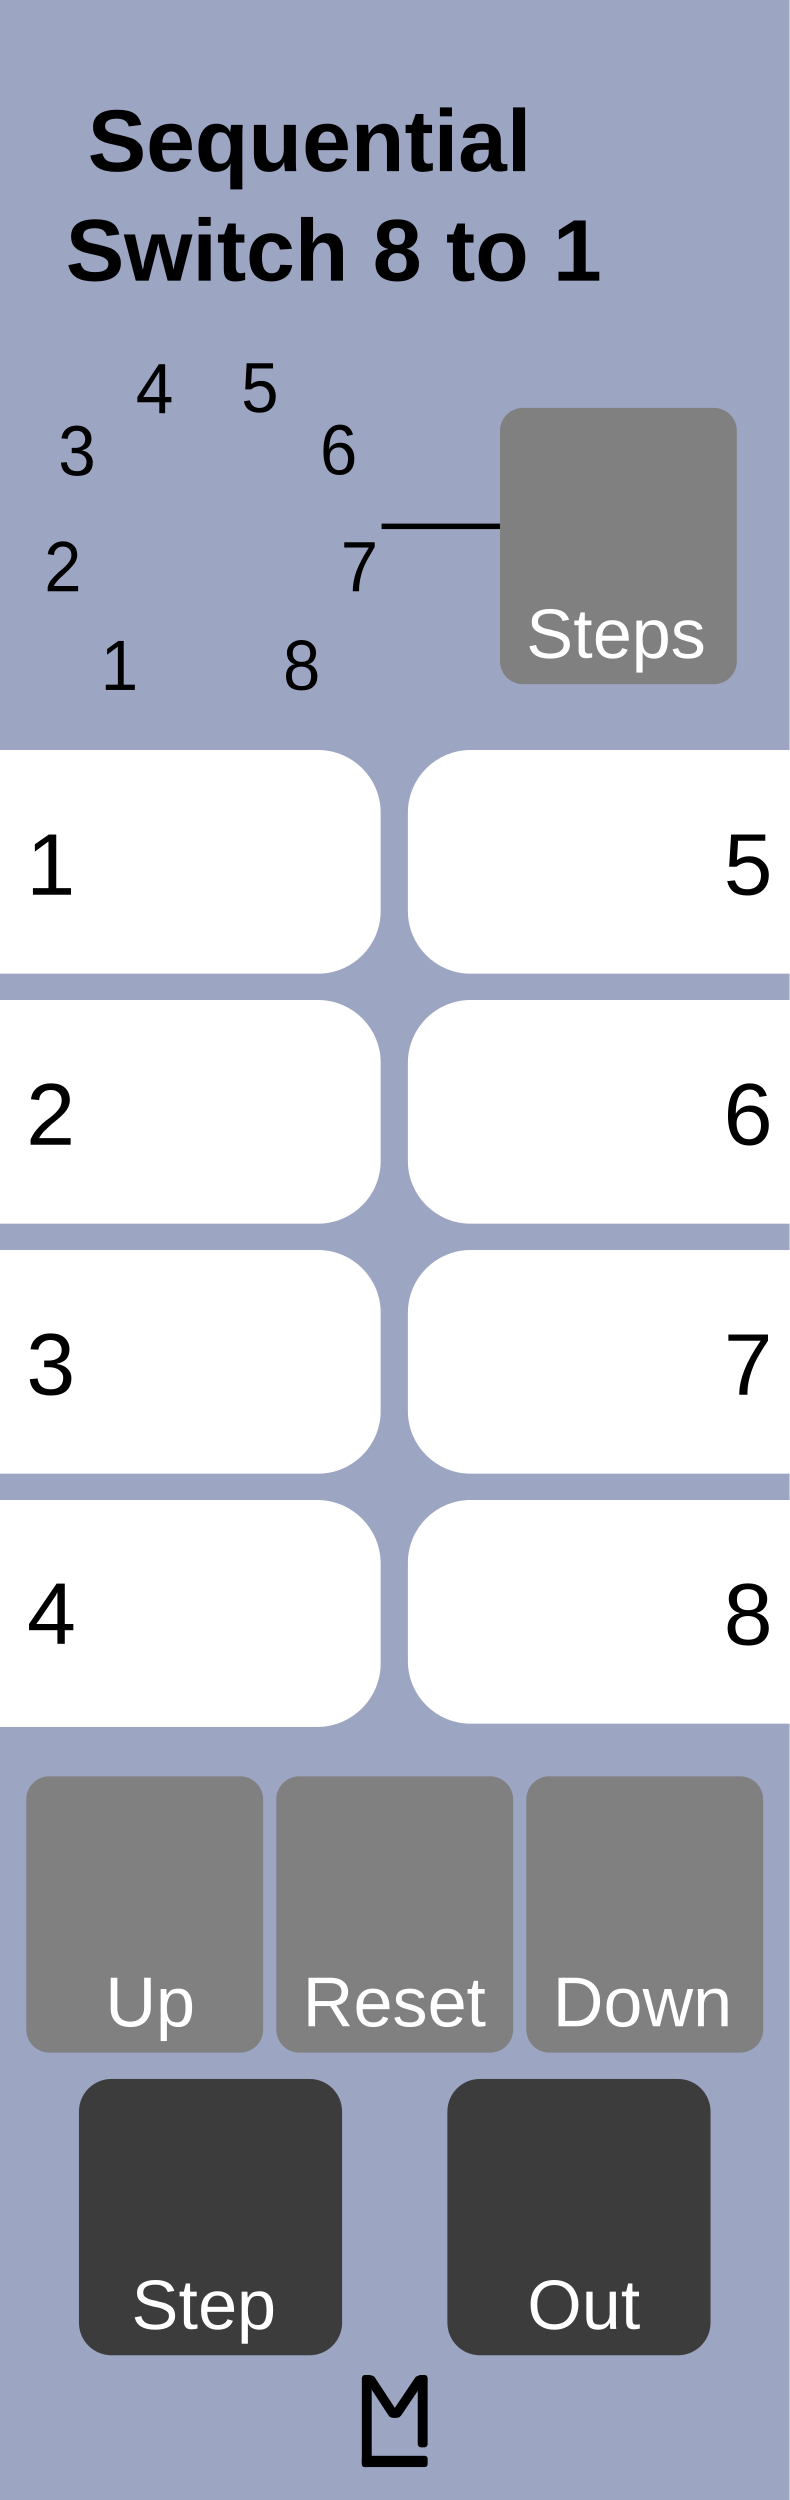
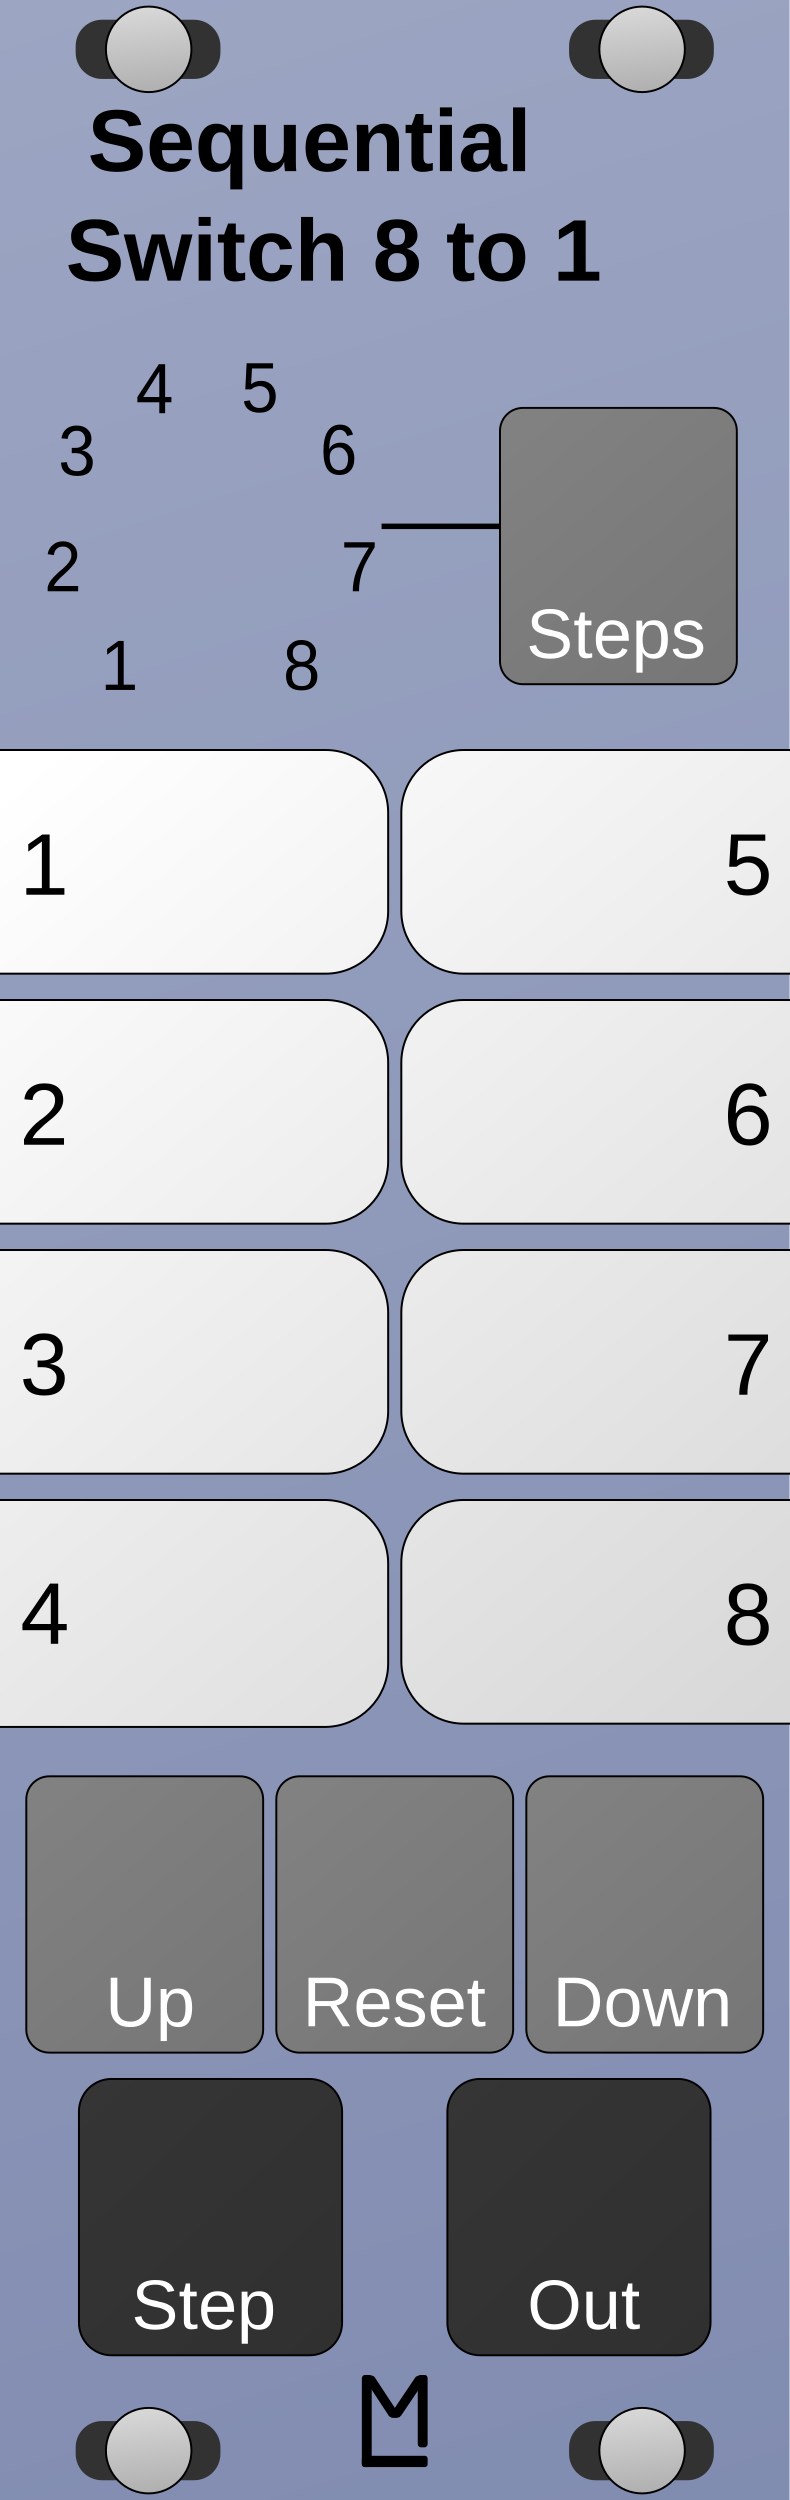
- <svg xmlns="http://www.w3.org/2000/svg" width="120" height="380" viewBox="0 0 31.75 100.542" version="1.1" id="svg8">
+ <svg xmlns="http://www.w3.org/2000/svg" xmlns:xlink="http://www.w3.org/1999/xlink" width="120" height="380" viewBox="0 0 31.75 100.542" version="1.1" id="svg8">
  <defs id="defs2">
-     </defs>
-   <g id="layer2" style="display:inline">
-     <rect style="fill:#9ca5c2;fill-opacity:1;stroke-width:0.306" id="rect4689" width="31.75" height="100.542" x="0" y="-3.4195964e-006" />
-     <g aria-label="M" style="font-style:normal;font-variant:normal;font-weight:bold;font-stretch:normal;font-size:19.756px;line-height:1.25;font-family:Arial;-inkscape-font-specification:'Arial, Bold';font-variant-ligatures:normal;font-variant-caps:normal;font-variant-numeric:normal;font-feature-settings:normal;text-align:start;letter-spacing:0px;word-spacing:0px;writing-mode:lr-tb;text-anchor:start;fill:#000000;fill-opacity:1;stroke:none;stroke-width:0.265" id="text4720" />
-     <g id="g4799" transform="matrix(0.25,0,0,0.25,10.71562,74.61251)" style="fill:#000000;fill-opacity:1">
-       <rect ry="0.529" y="83.608" x="15.346" height="14.817" width="1.587" id="rect4736" style="fill:#000000;fill-opacity:1;stroke-width:0.221" />
-       <rect ry="0.455" y="96.606" x="15.346" height="1.819" width="10.583" id="rect4738" style="fill:#000000;fill-opacity:1;stroke-width:0.274" />
-       <rect ry="0.529" y="83.608" x="24.342" height="11.642" width="1.587" id="rect4759" style="fill:#000000;fill-opacity:1;stroke-width:0.229" />
+     <linearGradient id="linearGradient965">
+       <stop id="stop961" offset="0" style="stop-color:#353535;stop-opacity:1" />
+       <stop id="stop963" offset="1" style="stop-color:#303030;stop-opacity:1" />
+     </linearGradient>
+     <linearGradient id="linearGradient918-5">
+       <stop style="stop-color:#828282;stop-opacity:1" offset="0" id="stop914" />
+       <stop style="stop-color:#767676;stop-opacity:1" offset="1" id="stop916" />
+     </linearGradient>
+     <linearGradient id="linearGradient910">
+       <stop style="stop-color:#ffffff;stop-opacity:1;" offset="0" id="stop906" />
+       <stop style="stop-color:#d7d7d7;stop-opacity:1" offset="1" id="stop908" />
+     </linearGradient>
+     <linearGradient xlink:href="#linearGradient910" id="linearGradient912" x1="-2.7755576e-017" y1="120" x2="120" y2="264.249" gradientUnits="userSpaceOnUse" />
+     <linearGradient xlink:href="#linearGradient918-5" id="linearGradient928" x1="1.058" y1="267.896" x2="10.583" y2="279.008" gradientUnits="userSpaceOnUse" />
+     <linearGradient xlink:href="#linearGradient918-5" id="linearGradient936" x1="11.112" y1="267.896" x2="20.637" y2="279.008" gradientUnits="userSpaceOnUse" />
+     <linearGradient xlink:href="#linearGradient918-5" id="linearGradient944" x1="21.167" y1="267.896" x2="30.692" y2="279.008" gradientUnits="userSpaceOnUse" />
+     <linearGradient xlink:href="#linearGradient965" id="linearGradient954" gradientUnits="userSpaceOnUse" x1="3.175" y1="280.067" x2="13.758" y2="291.179" />
+     <linearGradient xlink:href="#linearGradient965" id="linearGradient973" x1="17.992" y1="280.067" x2="28.575" y2="291.179" gradientUnits="userSpaceOnUse" />
+     <linearGradient xlink:href="#Transport" id="linearGradient1104" x1="5.953" y1="197.517" x2="6.35" y2="201.221" gradientUnits="userSpaceOnUse" gradientTransform="translate(0.02645864,-197.2521)" />
+     <linearGradient id="Transport">
+       <stop id="stop1090" offset="0" style="stop-color:#d8d8d8;stop-opacity:1" />
+       <stop id="stop1092" offset="1" style="stop-color:#acacac;stop-opacity:1" />
+     </linearGradient>
+     <linearGradient xlink:href="#Transport" id="linearGradient934" gradientUnits="userSpaceOnUse" gradientTransform="translate(0.02645864,-197.2521)" x1="5.953" y1="197.517" x2="6.35" y2="201.221" />
+     <linearGradient xlink:href="#Transport" id="linearGradient985" gradientUnits="userSpaceOnUse" gradientTransform="translate(0.02645864,-197.2521)" x1="5.953" y1="197.517" x2="6.35" y2="201.221" />
+     <linearGradient xlink:href="#Transport" id="linearGradient987" gradientUnits="userSpaceOnUse" gradientTransform="translate(0.02645864,-197.2521)" x1="5.953" y1="197.517" x2="6.35" y2="201.221" />
+     <linearGradient gradientTransform="translate(0,196.4583)" xlink:href="#linearGradient896" id="linearGradient898" x1="0" y1="-3.4195964e-006" x2="31.75" y2="100.542" gradientUnits="userSpaceOnUse" />
+     <linearGradient id="linearGradient896">
+       <stop id="stop900" offset="0" style="stop-color:#9ca5c2;stop-opacity:1;" />
+       <stop id="stop902" offset="1" style="stop-color:#818cb1;stop-opacity:1" />
+     </linearGradient>
+     <linearGradient gradientTransform="translate(0,196.4583)" xlink:href="#linearGradient918-5" id="linearGradient920" x1="20.108" y1="16.404" x2="29.633" y2="27.517" gradientUnits="userSpaceOnUse" />
+   </defs>
+   <g id="layer1" transform="translate(0,-196.4583)" style="display:inline">
+     <g id="g933">
+       <rect y="196.458" x="0" height="100.542" width="31.75" id="rect4689" style="display:inline;fill:url(#linearGradient898);fill-opacity:1;stroke-width:0.306" />
+       <g id="g1019" style="display:inline" transform="translate(2.2527889e-7,196.4583)">
+         <rect style="opacity:1;fill:#323232;fill-opacity:1;stroke:none;stroke-width:0.079;stroke-linecap:square;stroke-linejoin:bevel;stroke-miterlimit:4;stroke-dasharray:none;stroke-opacity:1;paint-order:normal" id="rect1112" width="5.821" height="2.381" x="3.043" y="0.794" rx="1.058" ry="1.058" />
+         <path style="opacity:1;fill:url(#linearGradient1104);fill-opacity:1;stroke:#000000;stroke-width:0.079;stroke-linecap:square;stroke-linejoin:bevel;stroke-miterlimit:4;stroke-dasharray:none;stroke-opacity:1;paint-order:normal" d="M 5.98,0.265 A 1.72,1.72 0 0 0 4.26,1.984 1.72,1.72 0 0 0 5.98,3.704 1.72,1.72 0 0 0 7.699,1.984 1.72,1.72 0 0 0 5.98,0.265 Z" id="path1058" />
+       </g>
+       <g id="g1019-1" style="display:inline" transform="translate(2.2527889e-7,293.0312)">
+         <rect style="opacity:1;fill:#323232;fill-opacity:1;stroke:none;stroke-width:0.079;stroke-linecap:square;stroke-linejoin:bevel;stroke-miterlimit:4;stroke-dasharray:none;stroke-opacity:1;paint-order:normal" id="rect1112-1" width="5.821" height="2.381" x="3.043" y="0.794" rx="1.058" ry="1.058" />
+         <path style="opacity:1;fill:url(#linearGradient934);fill-opacity:1;stroke:#000000;stroke-width:0.079;stroke-linecap:square;stroke-linejoin:bevel;stroke-miterlimit:4;stroke-dasharray:none;stroke-opacity:1;paint-order:normal" d="M 5.98,0.265 A 1.72,1.72 0 0 0 4.26,1.984 1.72,1.72 0 0 0 5.98,3.704 1.72,1.72 0 0 0 7.699,1.984 1.72,1.72 0 0 0 5.98,0.265 Z" id="path1058-5" />
+       </g>
+       <g id="g1019-0" style="display:inline" transform="translate(19.84375,196.4583)">
+         <rect style="opacity:1;fill:#323232;fill-opacity:1;stroke:none;stroke-width:0.079;stroke-linecap:square;stroke-linejoin:bevel;stroke-miterlimit:4;stroke-dasharray:none;stroke-opacity:1;paint-order:normal" id="rect1112-9" width="5.821" height="2.381" x="3.043" y="0.794" rx="1.058" ry="1.058" />
+         <path style="opacity:1;fill:url(#linearGradient985);fill-opacity:1;stroke:#000000;stroke-width:0.079;stroke-linecap:square;stroke-linejoin:bevel;stroke-miterlimit:4;stroke-dasharray:none;stroke-opacity:1;paint-order:normal" d="M 5.98,0.265 A 1.72,1.72 0 0 0 4.26,1.984 1.72,1.72 0 0 0 5.98,3.704 1.72,1.72 0 0 0 7.699,1.984 1.72,1.72 0 0 0 5.98,0.265 Z" id="path1058-0" />
+       </g>
+       <g id="g1019-1-7" style="display:inline" transform="translate(19.84375,293.0312)">
+         <rect style="opacity:1;fill:#323232;fill-opacity:1;stroke:none;stroke-width:0.079;stroke-linecap:square;stroke-linejoin:bevel;stroke-miterlimit:4;stroke-dasharray:none;stroke-opacity:1;paint-order:normal" id="rect1112-1-9" width="5.821" height="2.381" x="3.043" y="0.794" rx="1.058" ry="1.058" />
+         <path style="opacity:1;fill:url(#linearGradient987);fill-opacity:1;stroke:#000000;stroke-width:0.079;stroke-linecap:square;stroke-linejoin:bevel;stroke-miterlimit:4;stroke-dasharray:none;stroke-opacity:1;paint-order:normal" d="M 5.98,0.265 A 1.72,1.72 0 0 0 4.26,1.984 1.72,1.72 0 0 0 5.98,3.704 1.72,1.72 0 0 0 7.699,1.984 1.72,1.72 0 0 0 5.98,0.265 Z" id="path1058-5-0" />
+       </g>
+     </g>
+     <g id="g4799" transform="matrix(0.25,0,0,0.25,10.71562,271.0708)" style="display:inline;fill:#000000;fill-opacity:1">
+       <rect rx="0.529" ry="0.529" y="83.608" x="15.346" height="14.817" width="1.587" id="rect4736" style="fill:#000000;fill-opacity:1;stroke-width:0.221" />
+       <rect rx="0.455" ry="0.455" y="96.606" x="15.346" height="1.819" width="10.583" id="rect4738" style="fill:#000000;fill-opacity:1;stroke-width:0.274" />
+       <rect rx="0.529" ry="0.529" y="83.608" x="24.342" height="11.642" width="1.587" id="rect4759" style="fill:#000000;fill-opacity:1;stroke-width:0.229" />
      <rect rx="0.903" transform="matrix(1,0,0.5488541,0.8359182,0,0)" ry="0.374" y="100.02" x="-39.524" height="8.229" width="1.807" id="rect4759-7" style="fill:#000000;fill-opacity:1;stroke-width:0.206" />
      <rect rx="0.926" transform="matrix(1,0,0.5583794,-0.8295857,0,0)" ry="0.474" y="-109.076" x="80.485" height="8.292" width="1.852" id="rect4759-7-3" style="fill:#000000;fill-opacity:1;stroke-width:0.209" />
    </g>
-     <rect id="rect26-7-3-4-6-26-2-8" width="9.525" height="11.112" x="20.108" y="16.404" style="fill:#808080;fill-opacity:1;stroke-width:0.463" ry="0.926" />
-     <text xml:space="preserve" style="font-style:normal;font-variant:normal;font-weight:normal;font-stretch:normal;font-size:2.822px;line-height:1.25;font-family:Arial;-inkscape-font-specification:'Arial, Normal';font-variant-ligatures:normal;font-variant-caps:normal;font-variant-numeric:normal;font-feature-settings:normal;text-align:start;letter-spacing:0px;word-spacing:0px;writing-mode:lr-tb;text-anchor:start;fill:#ffffff;fill-opacity:1;stroke:none;stroke-width:0.265" x="21.167" y="26.458" id="text985">
-       <tspan id="tspan983" x="21.167" y="26.458" style="fill:#ffffff;stroke-width:0.265">Steps</tspan>
+     <rect rx="0.926" id="rect26-7-3-4-6-26-2-8" width="9.525" height="11.112" x="20.108" y="212.863" style="display:inline;fill:url(#linearGradient920);fill-opacity:1;stroke:#000000;stroke-width:0.079;stroke-miterlimit:4;stroke-dasharray:none;stroke-opacity:1" ry="0.926" />
+     <text xml:space="preserve" style="font-style:normal;font-variant:normal;font-weight:normal;font-stretch:normal;font-size:2.822px;line-height:1.25;font-family:Arial;-inkscape-font-specification:'Arial, Normal';font-variant-ligatures:normal;font-variant-caps:normal;font-variant-numeric:normal;font-feature-settings:normal;text-align:start;letter-spacing:0px;word-spacing:0px;writing-mode:lr-tb;text-anchor:start;display:inline;fill:#ffffff;fill-opacity:1;stroke:none;stroke-width:0.265" x="21.167" y="222.917" id="text985">
+       <tspan id="tspan983" x="21.167" y="222.917" style="fill:#ffffff;stroke-width:0.265">Steps</tspan>
    </text>
-     <text xml:space="preserve" style="font-style:normal;font-variant:normal;font-weight:normal;font-stretch:normal;font-size:2.822px;line-height:1.25;font-family:Arial;-inkscape-font-specification:'Arial, Normal';font-variant-ligatures:normal;font-variant-caps:normal;font-variant-numeric:normal;font-feature-settings:normal;text-align:start;letter-spacing:0px;word-spacing:0px;writing-mode:lr-tb;text-anchor:start;fill:#000000;fill-opacity:1;stroke:none;stroke-width:0.265" x="19.05" y="20.637" id="text989">
-       <tspan id="tspan987" x="19.05" y="23.18" style="stroke-width:0.265" />
+     <text xml:space="preserve" style="font-style:normal;font-variant:normal;font-weight:normal;font-stretch:normal;font-size:2.822px;line-height:1.25;font-family:Arial;-inkscape-font-specification:'Arial, Normal';font-variant-ligatures:normal;font-variant-caps:normal;font-variant-numeric:normal;font-feature-settings:normal;text-align:start;letter-spacing:0px;word-spacing:0px;writing-mode:lr-tb;text-anchor:start;display:inline;fill:#000000;fill-opacity:1;stroke:none;stroke-width:0.265" x="19.05" y="217.096" id="text989">
+       <tspan id="tspan987" x="19.05" y="219.638" style="stroke-width:0.265" />
    </text>
-   </g>
-   <g id="layer1" transform="translate(0,-196.4583)" style="display:inline">
+     <g transform="translate(0,196.4583)" aria-label="M" style="font-style:normal;font-variant:normal;font-weight:bold;font-stretch:normal;font-size:19.756px;line-height:1.25;font-family:Arial;-inkscape-font-specification:'Arial, Bold';font-variant-ligatures:normal;font-variant-caps:normal;font-variant-numeric:normal;font-feature-settings:normal;text-align:start;letter-spacing:0px;word-spacing:0px;writing-mode:lr-tb;text-anchor:start;display:inline;fill:#000000;fill-opacity:1;stroke:none;stroke-width:0.265" id="text4720" />
    <text xml:space="preserve" style="font-style:normal;font-variant:normal;font-weight:bold;font-stretch:normal;font-size:3.528px;line-height:1.25;font-family:Arial;-inkscape-font-specification:'Arial, Bold';font-variant-ligatures:normal;font-variant-caps:normal;font-variant-numeric:normal;font-feature-settings:normal;text-align:center;letter-spacing:0px;word-spacing:0px;writing-mode:lr-tb;text-anchor:middle;fill:#000000;fill-opacity:1;stroke:none;stroke-width:0.265" x="15.875" y="203.337" id="text914">
      <tspan id="tspan902" x="15.875" y="203.337">Sequential</tspan>
      <tspan id="tspan904" x="15.875" y="207.747">Switch 8 to 1</tspan>
    </text>
-     <rect style="fill:#ffffff;fill-opacity:1;stroke:none;stroke-width:0.313;stroke-opacity:1" id="rect840" width="25.363" height="8.996" x="-10.054" y="226.621" ry="2.522" />
+     <path style="fill:url(#linearGradient912);fill-opacity:1;stroke:#000000;stroke-width:0.3;stroke-miterlimit:4;stroke-dasharray:none;stroke-opacity:1" d="M -27.469,114 C -32.749,114 -37,118.251 -37,123.531 v 14.938 c 0,5.281 4.251,9.531 9.531,9.531 h 76.938 C 54.749,148 59,143.749 59,138.469 v -14.938 C 59,118.251 54.749,114 49.469,114 Z m 98,0 C 65.251,114 61,118.251 61,123.531 v 14.938 C 61,143.749 65.251,148 70.531,148 h 76.938 C 152.749,148 157,143.749 157,138.469 v -14.938 C 157,118.251 152.749,114 147.469,114 Z m -98,38 C -32.75,152 -37,156.25 -37,161.531 v 14.938 c 0,5.281 4.25,9.531 9.531,9.531 h 76.938 C 54.75,186 59,181.75 59,176.469 v -14.938 C 59,156.25 54.75,152 49.469,152 Z m 98,0 C 65.25,152 61,156.25 61,161.531 v 14.938 C 61,181.75 65.25,186 70.531,186 h 76.938 C 152.75,186 157,181.75 157,176.469 v -14.938 C 157,156.25 152.75,152 147.469,152 Z m -98,38 C -32.75,190 -37,194.25 -37,199.531 v 14.936 c 0,5.281 4.25,9.533 9.531,9.533 h 76.938 C 54.75,224 59,219.748 59,214.467 V 199.531 C 59,194.25 54.75,190 49.469,190 Z m 98,0 C 65.25,190 61,194.25 61,199.531 V 214.467 C 61,219.748 65.25,224 70.531,224 H 147.467 C 152.748,224 157,219.748 157,214.467 V 199.531 C 157,194.25 152.748,190 147.467,190 Z m -97.859,37.998 c -5.358,0 -9.672,4.315 -9.672,9.674 v 15.154 c 0,5.358 4.314,9.672 9.672,9.672 h 76.656 C 54.686,262.498 59,258.185 59,252.826 v -15.154 c 0,-5.358 -4.314,-9.674 -9.672,-9.674 z m 97.861,0 C 65.252,227.998 61,232.25 61,237.531 V 252.467 C 61,257.748 65.252,262 70.533,262 H 147.467 c 5.281,0 9.533,-4.252 9.533,-9.533 v -14.936 c 0,-5.281 -4.252,-9.533 -9.533,-9.533 z" transform="matrix(0.2645833,0,0,0.2645833,0,196.4583)" id="rect840" />
    <rect style="fill:#ffffff;fill-opacity:1;stroke:none;stroke-width:0.265;stroke-opacity:1" id="rect842" width="6.267" height="0" x="-7.951" y="252.099" ry="0" />
-     <rect style="fill:#ffffff;fill-opacity:1;stroke:none;stroke-width:0.313;stroke-opacity:1" id="rect840-3" width="25.363" height="8.996" x="-10.054" y="236.675" ry="2.522" />
-     <rect style="fill:#ffffff;fill-opacity:1;stroke:none;stroke-width:0.313;stroke-opacity:1" id="rect840-5" width="25.363" height="8.996" x="-10.054" y="246.729" ry="2.522" />
-     <rect style="fill:#ffffff;fill-opacity:1;stroke:none;stroke-width:0.315;stroke-opacity:1" id="rect840-36" width="25.363" height="9.128" x="-10.054" y="256.783" ry="2.559" />
-     <rect style="fill:#ffffff;fill-opacity:1;stroke:none;stroke-width:0.313;stroke-opacity:1" id="rect840-7" width="25.363" height="8.996" x="16.404" y="226.621" ry="2.522" />
-     <rect style="fill:#ffffff;fill-opacity:1;stroke:none;stroke-width:0.313;stroke-opacity:1" id="rect840-4" width="25.363" height="8.996" x="16.404" y="236.675" ry="2.522" />
-     <rect style="fill:#ffffff;fill-opacity:1;stroke:none;stroke-width:0.313;stroke-opacity:1" id="rect840-6" width="25.363" height="8.996" x="16.404" y="246.729" ry="2.522" />
-     <rect style="fill:#ffffff;fill-opacity:1;stroke:none;stroke-width:0.313;stroke-opacity:1" id="rect840-2" width="25.363" height="8.996" x="16.404" y="256.783" ry="2.522" />
-     <rect id="rect26-7-3-4-6-26" width="9.525" height="11.112" x="1.058" y="267.896" style="fill:#808080;fill-opacity:1;stroke-width:0.463" ry="0.926" />
-     <rect id="rect26-7-3-4-6-26-2" width="9.525" height="11.112" x="21.167" y="267.896" style="fill:#808080;fill-opacity:1;stroke-width:0.463" ry="0.926" />
-     <rect id="rect26-7-3-4-6-26-4" width="9.525" height="11.112" x="11.112" y="267.896" style="fill:#808080;fill-opacity:1;stroke-width:0.463" ry="0.926" />
-     <rect style="fill:#3c3c3c;fill-opacity:1;stroke:none;stroke-width:0.443;stroke-opacity:1" id="rect4778" width="10.583" height="11.113" x="3.175" y="280.067" ry="1.31" />
-     <rect style="fill:#3c3c3c;fill-opacity:1;stroke:none;stroke-width:0.443;stroke-opacity:1" id="rect4778-2" width="10.583" height="11.113" x="17.992" y="280.067" ry="1.31" />
-     <text xml:space="preserve" style="font-style:normal;font-variant:normal;font-weight:normal;font-stretch:normal;font-size:3.528px;line-height:1.25;font-family:Arial;-inkscape-font-specification:'Arial, Normal';font-variant-ligatures:normal;font-variant-caps:normal;font-variant-numeric:normal;text-align:start;letter-spacing:0px;word-spacing:0px;writing-mode:lr-tb;text-anchor:start;fill:#000000;fill-opacity:1;stroke:none;stroke-width:0.265" x="1.058" y="232.442" id="text849">
-       <tspan id="tspan847" x="1.058" y="232.442" style="stroke-width:0.265">1</tspan>
+     <rect id="rect26-7-3-4-6-26" width="9.525" height="11.112" x="1.058" y="267.896" style="fill:url(#linearGradient928);fill-opacity:1;stroke:#000000;stroke-width:0.079;stroke-miterlimit:4;stroke-dasharray:none;stroke-opacity:1" ry="0.926" />
+     <rect id="rect26-7-3-4-6-26-2" width="9.525" height="11.112" x="21.167" y="267.896" style="fill:url(#linearGradient944);fill-opacity:1;stroke:#000000;stroke-width:0.079;stroke-miterlimit:4;stroke-dasharray:none;stroke-opacity:1" ry="0.926" />
+     <rect id="rect26-7-3-4-6-26-4" width="9.525" height="11.112" x="11.112" y="267.896" style="fill:url(#linearGradient936);fill-opacity:1;stroke:#000000;stroke-width:0.079;stroke-miterlimit:4;stroke-dasharray:none;stroke-opacity:1" ry="0.926" />
+     <rect style="fill:url(#linearGradient954);fill-opacity:1;stroke:#000000;stroke-width:0.079;stroke-miterlimit:4;stroke-dasharray:none;stroke-opacity:1" id="rect4778" width="10.583" height="11.113" x="3.175" y="280.067" ry="1.31" />
+     <rect style="fill:url(#linearGradient973);fill-opacity:1;stroke:#000000;stroke-width:0.079;stroke-miterlimit:4;stroke-dasharray:none;stroke-opacity:1" id="rect4778-2" width="10.583" height="11.113" x="17.992" y="280.067" ry="1.31" />
+     <text xml:space="preserve" style="font-style:normal;font-variant:normal;font-weight:normal;font-stretch:normal;font-size:3.528px;line-height:1.25;font-family:Arial;-inkscape-font-specification:'Arial, Normal';font-variant-ligatures:normal;font-variant-caps:normal;font-variant-numeric:normal;text-align:start;letter-spacing:0px;word-spacing:0px;writing-mode:lr-tb;text-anchor:start;fill:#000000;fill-opacity:1;stroke:none;stroke-width:0.265" x="0.794" y="232.442" id="text849">
+       <tspan id="tspan847" x="0.794" y="232.442" style="stroke-width:0.265">1</tspan>
    </text>
-     <text xml:space="preserve" style="font-style:normal;font-variant:normal;font-weight:normal;font-stretch:normal;font-size:3.528px;line-height:1.25;font-family:Arial;-inkscape-font-specification:'Arial, Normal';font-variant-ligatures:normal;font-variant-caps:normal;font-variant-numeric:normal;font-feature-settings:normal;text-align:start;letter-spacing:0px;word-spacing:0px;writing-mode:lr-tb;text-anchor:start;fill:#000000;fill-opacity:1;stroke:none;stroke-width:0.265" x="1.058" y="242.496" id="text849-6">
-       <tspan id="tspan889" x="1.058" y="242.496">2</tspan>
+     <text xml:space="preserve" style="font-style:normal;font-variant:normal;font-weight:normal;font-stretch:normal;font-size:3.528px;line-height:1.25;font-family:Arial;-inkscape-font-specification:'Arial, Normal';font-variant-ligatures:normal;font-variant-caps:normal;font-variant-numeric:normal;font-feature-settings:normal;text-align:start;letter-spacing:0px;word-spacing:0px;writing-mode:lr-tb;text-anchor:start;fill:#000000;fill-opacity:1;stroke:none;stroke-width:0.265" x="0.794" y="242.496" id="text849-6">
+       <tspan id="tspan889" x="0.794" y="242.496">2</tspan>
    </text>
-     <text xml:space="preserve" style="font-style:normal;font-variant:normal;font-weight:normal;font-stretch:normal;font-size:3.528px;line-height:1.25;font-family:Arial;-inkscape-font-specification:'Arial, Normal';font-variant-ligatures:normal;font-variant-caps:normal;font-variant-numeric:normal;font-feature-settings:normal;text-align:start;letter-spacing:0px;word-spacing:0px;writing-mode:lr-tb;text-anchor:start;fill:#000000;fill-opacity:1;stroke:none;stroke-width:0.265" x="1.058" y="252.55" id="text849-8">
-       <tspan id="tspan887" x="1.058" y="252.55">3</tspan>
+     <text xml:space="preserve" style="font-style:normal;font-variant:normal;font-weight:normal;font-stretch:normal;font-size:3.528px;line-height:1.25;font-family:Arial;-inkscape-font-specification:'Arial, Normal';font-variant-ligatures:normal;font-variant-caps:normal;font-variant-numeric:normal;font-feature-settings:normal;text-align:start;letter-spacing:0px;word-spacing:0px;writing-mode:lr-tb;text-anchor:start;fill:#000000;fill-opacity:1;stroke:none;stroke-width:0.265" x="0.794" y="252.55" id="text849-8">
+       <tspan id="tspan887" x="0.794" y="252.55">3</tspan>
    </text>
-     <text xml:space="preserve" style="font-style:normal;font-variant:normal;font-weight:normal;font-stretch:normal;font-size:3.528px;line-height:1.25;font-family:Arial;-inkscape-font-specification:'Arial, Normal';font-variant-ligatures:normal;font-variant-caps:normal;font-variant-numeric:normal;font-feature-settings:normal;text-align:start;letter-spacing:0px;word-spacing:0px;writing-mode:lr-tb;text-anchor:start;fill:#000000;fill-opacity:1;stroke:none;stroke-width:0.265" x="1.09" y="262.567" id="text849-67">
-       <tspan id="tspan885" x="1.09" y="262.567">4</tspan>
+     <text xml:space="preserve" style="font-style:normal;font-variant:normal;font-weight:normal;font-stretch:normal;font-size:3.528px;line-height:1.25;font-family:Arial;-inkscape-font-specification:'Arial, Normal';font-variant-ligatures:normal;font-variant-caps:normal;font-variant-numeric:normal;font-feature-settings:normal;text-align:start;letter-spacing:0px;word-spacing:0px;writing-mode:lr-tb;text-anchor:start;fill:#000000;fill-opacity:1;stroke:none;stroke-width:0.265" x="0.826" y="262.567" id="text849-67">
+       <tspan id="tspan885" x="0.826" y="262.567">4</tspan>
    </text>
    <text xml:space="preserve" style="font-style:normal;font-variant:normal;font-weight:normal;font-stretch:normal;font-size:3.528px;line-height:1.25;font-family:Arial;-inkscape-font-specification:'Arial, Normal';font-variant-ligatures:normal;font-variant-caps:normal;font-variant-numeric:normal;font-feature-settings:normal;text-align:start;letter-spacing:0px;word-spacing:0px;writing-mode:lr-tb;text-anchor:start;fill:#000000;fill-opacity:1;stroke:none;stroke-width:0.265" x="29.104" y="232.442" id="text849-3">
      <tspan id="tspan899" x="29.104" y="232.442">5</tspan>
    </text>
    <text xml:space="preserve" style="font-style:normal;font-variant:normal;font-weight:normal;font-stretch:normal;font-size:3.528px;line-height:1.25;font-family:Arial;-inkscape-font-specification:'Arial, Normal';font-variant-ligatures:normal;font-variant-caps:normal;font-variant-numeric:normal;font-feature-settings:normal;text-align:start;letter-spacing:0px;word-spacing:0px;writing-mode:lr-tb;text-anchor:start;fill:#000000;fill-opacity:1;stroke:none;stroke-width:0.265" x="29.104" y="242.496" id="text849-3-5">
      <tspan id="tspan935" x="29.104" y="242.496">6</tspan>
    </text>
    <text xml:space="preserve" style="font-style:normal;font-variant:normal;font-weight:normal;font-stretch:normal;font-size:3.528px;line-height:1.25;font-family:Arial;-inkscape-font-specification:'Arial, Normal';font-variant-ligatures:normal;font-variant-caps:normal;font-variant-numeric:normal;font-feature-settings:normal;text-align:start;letter-spacing:0px;word-spacing:0px;writing-mode:lr-tb;text-anchor:start;fill:#000000;fill-opacity:1;stroke:none;stroke-width:0.265" x="29.104" y="252.55" id="text849-3-4">
      <tspan id="tspan937" x="29.104" y="252.55">7</tspan>
    </text>
    <text xml:space="preserve" style="font-style:normal;font-variant:normal;font-weight:normal;font-stretch:normal;font-size:3.528px;line-height:1.25;font-family:Arial;-inkscape-font-specification:'Arial, Normal';font-variant-ligatures:normal;font-variant-caps:normal;font-variant-numeric:normal;font-feature-settings:normal;text-align:start;letter-spacing:0px;word-spacing:0px;writing-mode:lr-tb;text-anchor:start;fill:#000000;fill-opacity:1;stroke:none;stroke-width:0.265" x="29.104" y="262.604" id="text849-3-3">
      <tspan id="tspan939" x="29.104" y="262.604">8</tspan>
    </text>
    <text xml:space="preserve" style="font-style:normal;font-variant:normal;font-weight:normal;font-stretch:normal;font-size:2.822px;line-height:1.25;font-family:Arial;-inkscape-font-specification:'Arial, Normal';font-variant-ligatures:normal;font-variant-caps:normal;font-variant-numeric:normal;font-feature-settings:normal;text-align:start;letter-spacing:0px;word-spacing:0px;writing-mode:lr-tb;text-anchor:start;fill:#ffffff;fill-opacity:1;stroke:none;stroke-width:0.265" x="4.233" y="277.95" id="text943">
      <tspan id="tspan941" x="4.233" y="277.95" style="fill:#ffffff;stroke-width:0.265">Up</tspan>
    </text>
    <text xml:space="preserve" style="font-style:normal;font-variant:normal;font-weight:normal;font-stretch:normal;font-size:2.822px;line-height:1.25;font-family:Arial;-inkscape-font-specification:'Arial, Normal';font-variant-ligatures:normal;font-variant-caps:normal;font-variant-numeric:normal;font-feature-settings:normal;text-align:start;letter-spacing:0px;word-spacing:0px;writing-mode:lr-tb;text-anchor:start;fill:#ffffff;fill-opacity:1;stroke:none;stroke-width:0.265" x="12.171" y="277.95" id="text947">
      <tspan id="tspan945" x="12.171" y="277.95" style="fill:#ffffff;stroke-width:0.265">Reset</tspan>
    </text>
    <text xml:space="preserve" style="font-style:normal;font-variant:normal;font-weight:normal;font-stretch:normal;font-size:2.822px;line-height:1.25;font-family:Arial;-inkscape-font-specification:'Arial, Normal';font-variant-ligatures:normal;font-variant-caps:normal;font-variant-numeric:normal;font-feature-settings:normal;text-align:start;letter-spacing:0px;word-spacing:0px;writing-mode:lr-tb;text-anchor:start;fill:#ffffff;fill-opacity:1;stroke:none;stroke-width:0.265" x="22.225" y="277.95" id="text951">
      <tspan id="tspan949" x="22.225" y="277.95" style="fill:#ffffff;stroke-width:0.265">Down</tspan>
    </text>
    <text xml:space="preserve" style="font-style:normal;font-variant:normal;font-weight:normal;font-stretch:normal;font-size:2.822px;line-height:1.25;font-family:Arial;-inkscape-font-specification:'Arial, Normal';font-variant-ligatures:normal;font-variant-caps:normal;font-variant-numeric:normal;font-feature-settings:normal;text-align:start;letter-spacing:0px;word-spacing:0px;writing-mode:lr-tb;text-anchor:start;fill:#ffffff;fill-opacity:1;stroke:none;stroke-width:0.265" x="5.292" y="290.121" id="text955">
      <tspan id="tspan953" x="5.292" y="290.121" style="fill:#ffffff;stroke-width:0.265">Step</tspan>
    </text>
    <text xml:space="preserve" style="font-style:normal;font-variant:normal;font-weight:normal;font-stretch:normal;font-size:2.822px;line-height:1.25;font-family:Arial;-inkscape-font-specification:'Arial, Normal';font-variant-ligatures:normal;font-variant-caps:normal;font-variant-numeric:normal;font-feature-settings:normal;text-align:start;letter-spacing:0px;word-spacing:0px;writing-mode:lr-tb;text-anchor:start;fill:#ffffff;fill-opacity:1;stroke:none;stroke-width:0.265" x="21.2" y="290.121" id="text959">
      <tspan id="tspan957" x="21.2" y="290.121" style="fill:#ffffff;stroke-width:0.265">Out</tspan>
    </text>
    <path style="fill:none;stroke:#000000;stroke-width:0.22px;stroke-linecap:butt;stroke-linejoin:miter;stroke-opacity:1" d="m 15.346,217.625 c 4.763,0 4.763,0 4.763,0" id="path873" />
    <g id="g914" transform="matrix(1.152675,0,0,1.223814,-1.88744,-48.18047)">
      <text id="text877" y="222.571" x="5.158" style="font-style:normal;font-variant:normal;font-weight:normal;font-stretch:normal;font-size:2.341px;line-height:1.25;font-family:Arial;-inkscape-font-specification:'Arial, Normal';font-variant-ligatures:normal;font-variant-caps:normal;font-variant-numeric:normal;font-feature-settings:normal;text-align:start;letter-spacing:0px;word-spacing:0px;writing-mode:lr-tb;text-anchor:start;fill:#000000;fill-opacity:1;stroke:none;stroke-width:0.265" xml:space="preserve">
        <tspan style="font-style:normal;font-variant:normal;font-weight:normal;font-stretch:normal;font-size:2.341px;font-family:Arial;-inkscape-font-specification:'Arial, Normal';font-variant-ligatures:normal;font-variant-caps:normal;font-variant-numeric:normal;font-feature-settings:normal;text-align:start;writing-mode:lr-tb;text-anchor:start;stroke-width:0.265" y="222.571" x="5.158" id="tspan875">1</tspan>
      </text>
      <text id="text877-5" y="222.571" x="11.508" style="font-style:normal;font-variant:normal;font-weight:normal;font-stretch:normal;font-size:2.341px;line-height:1.25;font-family:Arial;-inkscape-font-specification:'Arial, Normal';font-variant-ligatures:normal;font-variant-caps:normal;font-variant-numeric:normal;font-feature-settings:normal;text-align:start;letter-spacing:0px;word-spacing:0px;writing-mode:lr-tb;text-anchor:start;fill:#000000;fill-opacity:1;stroke:none;stroke-width:0.265" xml:space="preserve">
        <tspan y="222.571" x="11.508" id="tspan897">8</tspan>
      </text>
      <text id="text877-6" y="219.33" x="3.174" style="font-style:normal;font-variant:normal;font-weight:normal;font-stretch:normal;font-size:2.341px;line-height:1.25;font-family:Arial;-inkscape-font-specification:'Arial, Normal';font-variant-ligatures:normal;font-variant-caps:normal;font-variant-numeric:normal;font-feature-settings:normal;text-align:start;letter-spacing:0px;word-spacing:0px;writing-mode:lr-tb;text-anchor:start;fill:#000000;fill-opacity:1;stroke:none;stroke-width:0.265" xml:space="preserve">
        <tspan y="219.33" x="3.174" id="tspan896">2</tspan>
      </text>
      <text id="text877-3" y="215.526" x="3.67" style="font-style:normal;font-variant:normal;font-weight:normal;font-stretch:normal;font-size:2.341px;line-height:1.25;font-family:Arial;-inkscape-font-specification:'Arial, Normal';font-variant-ligatures:normal;font-variant-caps:normal;font-variant-numeric:normal;font-feature-settings:normal;text-align:start;letter-spacing:0px;word-spacing:0px;writing-mode:lr-tb;text-anchor:start;fill:#000000;fill-opacity:1;stroke:none;stroke-width:0.265" xml:space="preserve">
        <tspan y="215.526" x="3.67" id="tspan906">3</tspan>
      </text>
      <text id="text877-8" y="213.476" x="6.382" style="font-style:normal;font-variant:normal;font-weight:normal;font-stretch:normal;font-size:2.341px;line-height:1.25;font-family:Arial;-inkscape-font-specification:'Arial, Normal';font-variant-ligatures:normal;font-variant-caps:normal;font-variant-numeric:normal;font-feature-settings:normal;text-align:start;letter-spacing:0px;word-spacing:0px;writing-mode:lr-tb;text-anchor:start;fill:#000000;fill-opacity:1;stroke:none;stroke-width:0.265" xml:space="preserve">
        <tspan y="213.476" x="6.382" id="tspan916">4</tspan>
      </text>
      <text id="text877-0" y="213.443" x="10.053" style="font-style:normal;font-variant:normal;font-weight:normal;font-stretch:normal;font-size:2.341px;line-height:1.25;font-family:Arial;-inkscape-font-specification:'Arial, Normal';font-variant-ligatures:normal;font-variant-caps:normal;font-variant-numeric:normal;font-feature-settings:normal;text-align:start;letter-spacing:0px;word-spacing:0px;writing-mode:lr-tb;text-anchor:start;fill:#000000;fill-opacity:1;stroke:none;stroke-width:0.265" xml:space="preserve">
        <tspan y="213.443" x="10.053" id="tspan926">5</tspan>
      </text>
      <text id="text877-3-9" y="215.493" x="12.798" style="font-style:normal;font-variant:normal;font-weight:normal;font-stretch:normal;font-size:2.341px;line-height:1.25;font-family:Arial;-inkscape-font-specification:'Arial, Normal';font-variant-ligatures:normal;font-variant-caps:normal;font-variant-numeric:normal;font-feature-settings:normal;text-align:start;letter-spacing:0px;word-spacing:0px;writing-mode:lr-tb;text-anchor:start;fill:#000000;fill-opacity:1;stroke:none;stroke-width:0.265" xml:space="preserve">
        <tspan y="215.493" x="12.798" id="tspan946">6</tspan>
      </text>
      <text id="text877-6-1" y="219.33" x="13.525" style="font-style:normal;font-variant:normal;font-weight:normal;font-stretch:normal;font-size:2.341px;line-height:1.25;font-family:Arial;-inkscape-font-specification:'Arial, Normal';font-variant-ligatures:normal;font-variant-caps:normal;font-variant-numeric:normal;font-feature-settings:normal;text-align:start;letter-spacing:0px;word-spacing:0px;writing-mode:lr-tb;text-anchor:start;fill:#000000;fill-opacity:1;stroke:none;stroke-width:0.265" xml:space="preserve">
        <tspan id="tspan966" x="13.525" y="219.33">7</tspan>
      </text>
    </g>
  </g>
</svg>
